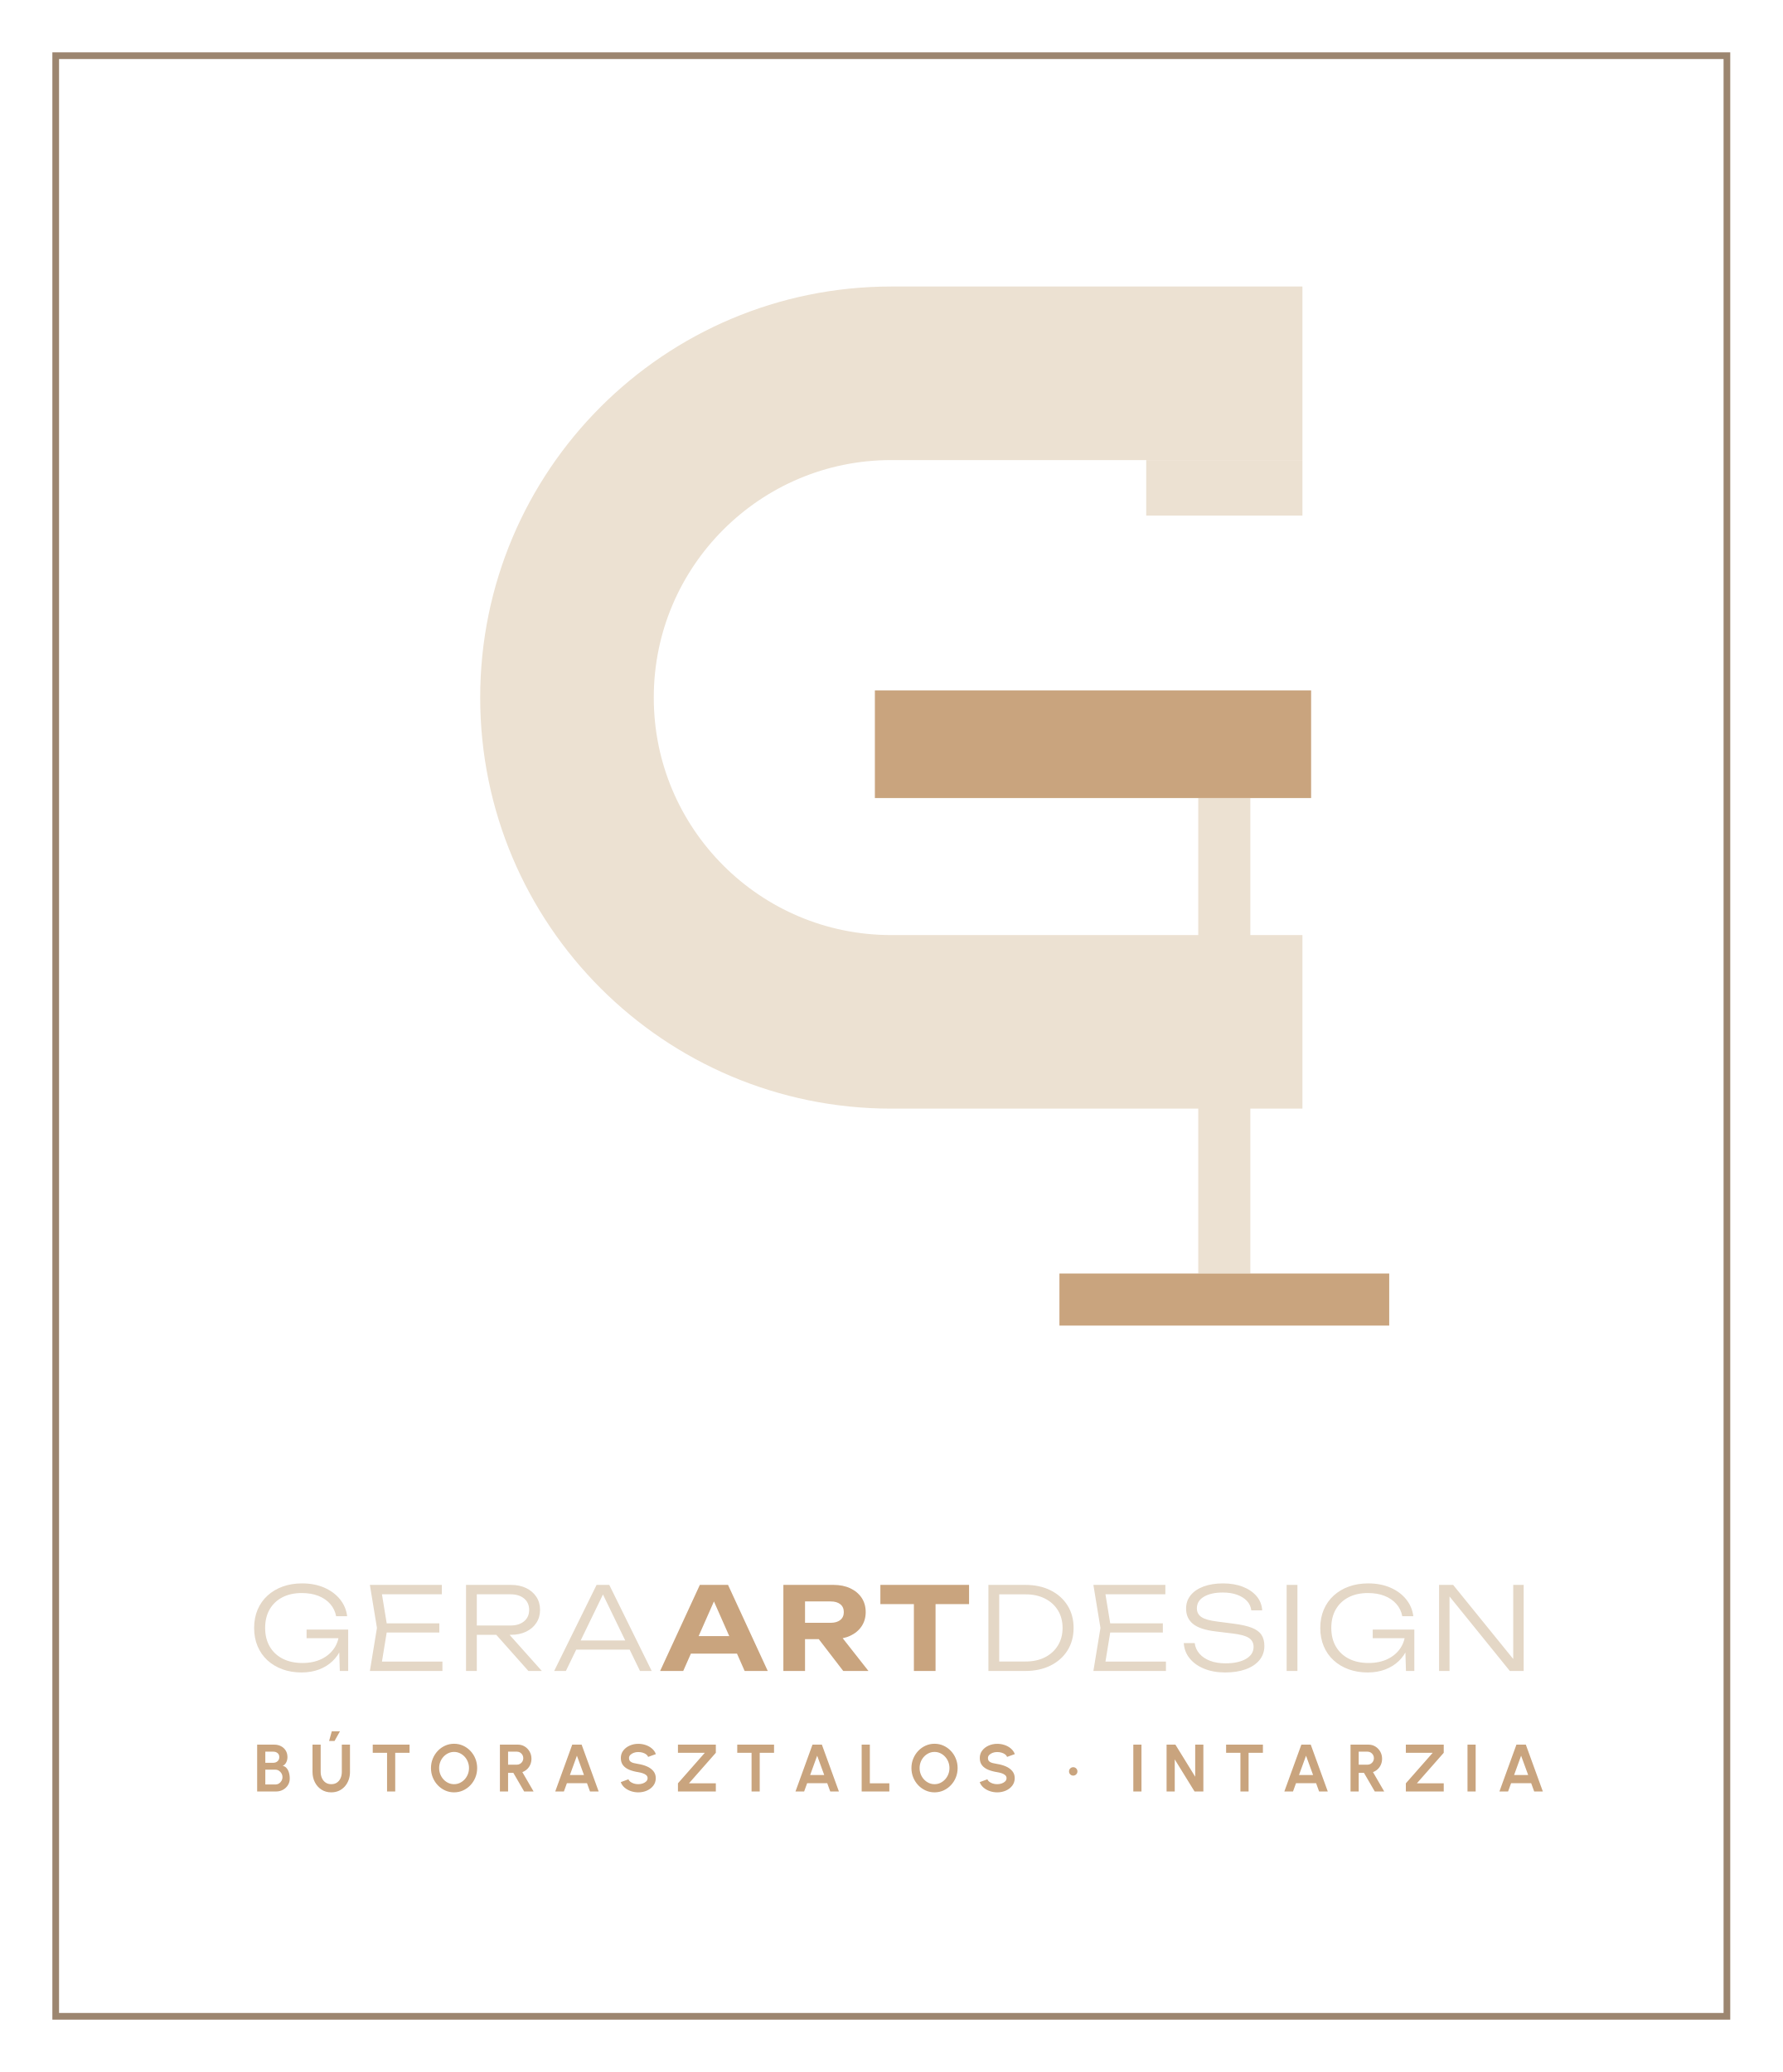
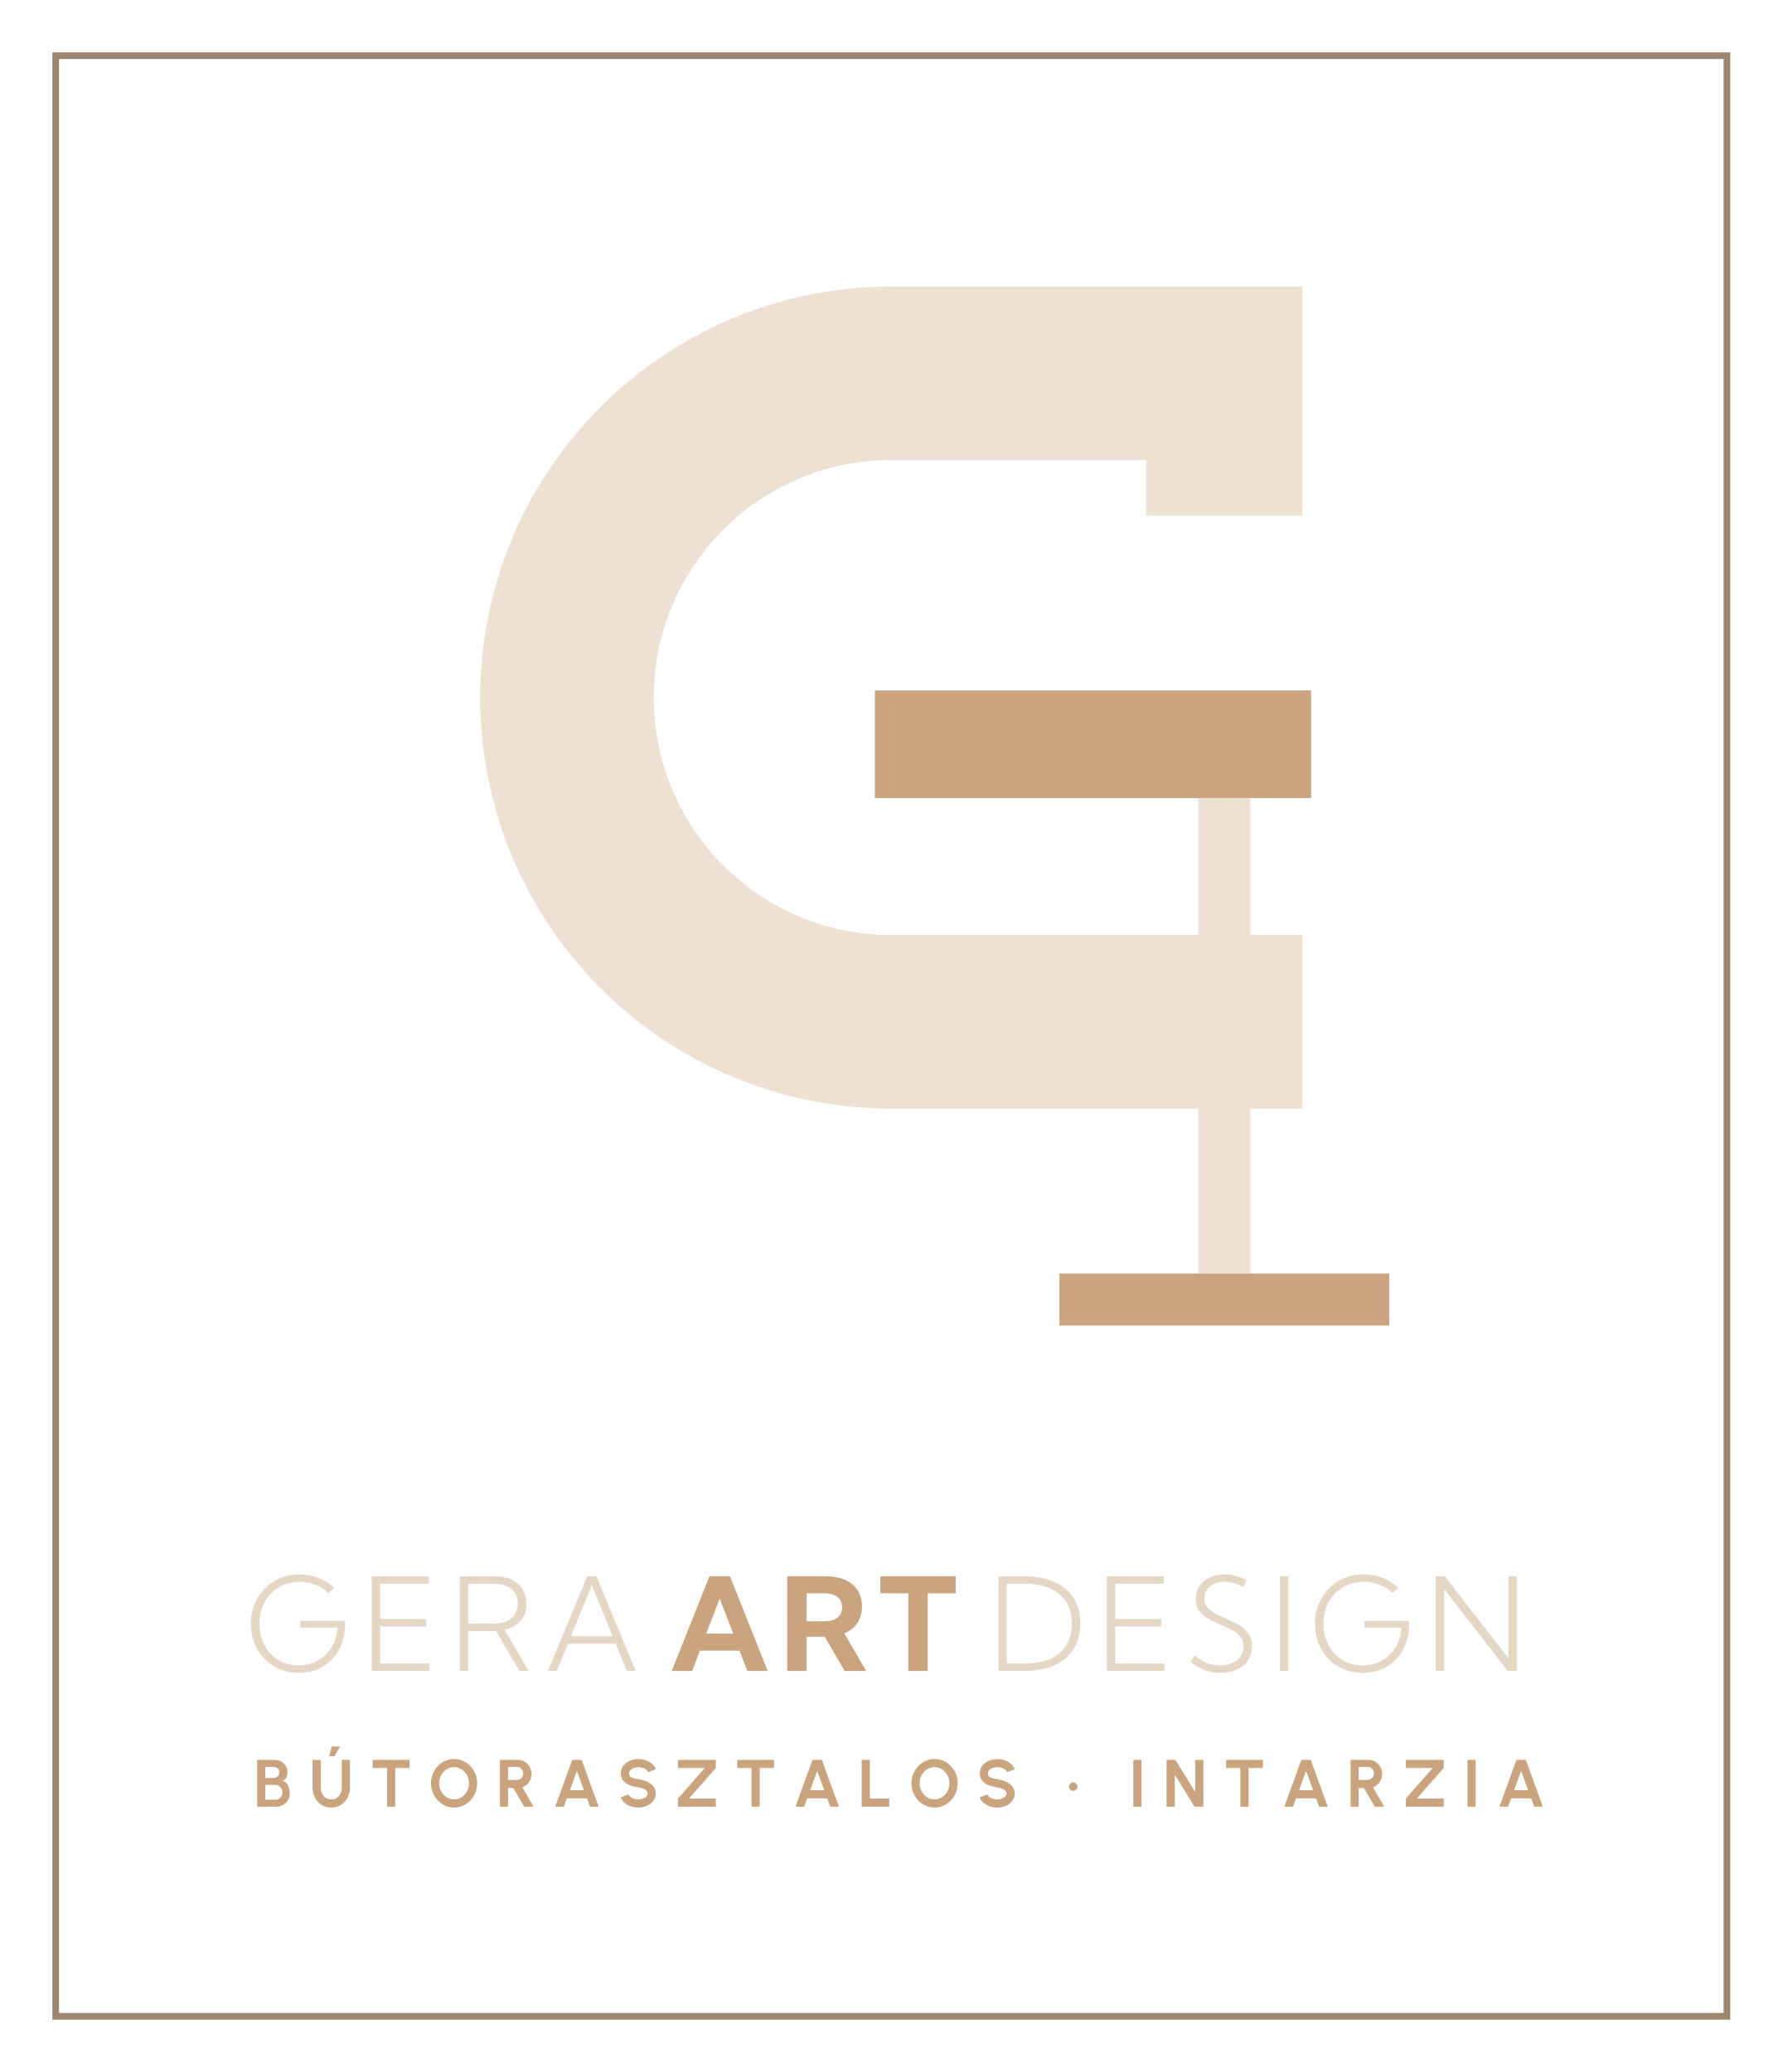
<svg xmlns="http://www.w3.org/2000/svg" viewBox="0 0 320 372" width="320" height="372">
  <rect x="10" y="10" width="300" height="352" fill="none" stroke="#9C8670" stroke-width="1.2" />
  <path d="M233.8 67.02H160A58.22 58.22 0 0 0 160 183.46H233.8" fill="none" stroke="#ECE1D2" stroke-width="31.16" />
  <rect x="205.76" y="82.6" width="28.04" height="9.97" fill="#ECE1D2" />
  <rect x="215.1" y="143.28" width="9.35" height="85.36" fill="#ECE1D2" />
  <rect x="157.05" y="123.96" width="78.31" height="19.32" fill="#C9A47E" />
  <rect x="190.18" y="228.64" width="59.2" height="9.35" fill="#C9A47E" />
-   <path d="M61.793 293.262Q61.783 294.735 61.237 296.008Q60.691 297.28 59.686 298.238Q58.682 299.196 57.275 299.732Q55.869 300.268 54.117 300.268Q52.263 300.268 50.707 299.701Q49.151 299.135 48.008 298.084Q46.864 297.033 46.241 295.559Q45.618 294.086 45.618 292.273Q45.618 290.46 46.246 288.986Q46.875 287.513 48.028 286.462Q49.182 285.411 50.754 284.844Q52.325 284.278 54.21 284.278Q56.477 284.278 58.223 285.045Q59.969 285.813 61.041 287.142Q62.112 288.471 62.319 290.171H60.34Q60.103 288.914 59.284 287.977Q58.465 287.039 57.172 286.524Q55.879 286.009 54.169 286.009Q52.17 286.009 50.697 286.771Q49.224 287.534 48.41 288.935Q47.596 290.336 47.596 292.273Q47.596 294.199 48.42 295.616Q49.244 297.033 50.748 297.8Q52.253 298.568 54.282 298.568Q56.26 298.568 57.734 297.847Q59.207 297.125 60.031 295.863Q60.855 294.601 60.886 292.973ZM55.034 294.117V292.572H62.504V300.0H61L60.804 293.447L61.35 294.117ZM78.865 291.449V293.097H68.325V291.449ZM69.551 292.273 68.366 299.536 67.346 298.31H79.421V300.0H66.398L67.666 292.273L66.398 284.546H79.318V286.235H67.346L68.366 285.02ZM85.005 291.84H91.63Q93.165 291.84 94.077 291.083Q94.989 290.326 94.989 289.038Q94.989 287.74 94.077 286.987Q93.165 286.235 91.63 286.235H84.727L85.593 285.215V300.0H83.656V284.546H91.702Q93.268 284.546 94.443 285.112Q95.617 285.679 96.282 286.689Q96.946 287.698 96.946 289.038Q96.946 290.357 96.282 291.366Q95.617 292.376 94.443 292.943Q93.268 293.509 91.702 293.509H85.005ZM88.426 292.767H90.806L97.266 300.0H94.855ZM102.716 296.167V294.529H113.596V296.167ZM109.372 284.546 116.986 300.0H114.884L107.723 285.205H108.754L101.583 300.0H99.481L107.095 284.546Z" fill="#E4D7C6" />
-   <path d="M122.741 296.882V293.746H133.418V296.882ZM130.69 284.546 137.821 300.0H133.673L127.566 286.169H128.756L122.648 300.0H118.5L125.631 284.546ZM143.318 291.353H149.111Q150.211 291.353 150.842 290.846Q151.473 290.339 151.473 289.434Q151.473 288.518 150.842 288.017Q150.211 287.516 149.111 287.516H142.768L144.513 285.602V300.0H140.624V284.546H149.618Q151.348 284.546 152.648 285.161Q153.948 285.776 154.675 286.867Q155.403 287.959 155.403 289.434Q155.403 290.869 154.675 291.965Q153.948 293.061 152.648 293.671Q151.348 294.282 149.618 294.282H143.318ZM145.811 292.767H150.21L155.896 300.0H151.37ZM164.054 286.266H167.943V300.0H164.054ZM158.037 284.546H173.959V287.993H158.037Z" fill="#C9A47E" />
-   <path d="M184.047 284.546Q186.633 284.546 188.585 285.519Q190.538 286.493 191.63 288.234Q192.722 289.975 192.722 292.273Q192.722 294.57 191.63 296.312Q190.538 298.053 188.585 299.026Q186.633 300.0 184.047 300.0H177.432V284.546ZM179.369 299.485 178.143 298.3H184.14Q186.107 298.3 187.596 297.538Q189.085 296.775 189.914 295.415Q190.744 294.055 190.744 292.273Q190.744 290.47 189.914 289.12Q189.085 287.77 187.596 287.008Q186.107 286.246 184.14 286.246H178.143L179.369 285.061ZM208.743 291.449V293.097H198.203V291.449ZM199.429 292.273 198.244 299.536 197.224 298.31H209.299V300.0H196.276L197.544 292.273L196.276 284.546H209.196V286.235H197.224L198.244 285.02ZM212.503 294.993H214.461Q214.605 296.085 215.326 296.909Q216.048 297.733 217.238 298.182Q218.428 298.63 219.973 298.63Q222.291 298.63 223.661 297.836Q225.032 297.043 225.032 295.673Q225.032 294.622 224.182 294.066Q223.332 293.509 221.199 293.262L218.222 292.901Q215.388 292.561 214.152 291.546Q212.916 290.532 212.916 288.801Q212.916 287.41 213.745 286.395Q214.574 285.38 216.068 284.829Q217.562 284.278 219.551 284.278Q221.56 284.278 223.11 284.886Q224.661 285.494 225.578 286.581Q226.495 287.667 226.577 289.12H224.62Q224.506 288.141 223.842 287.431Q223.177 286.72 222.075 286.318Q220.972 285.916 219.509 285.916Q217.387 285.916 216.12 286.668Q214.852 287.42 214.852 288.749Q214.852 289.78 215.687 290.331Q216.522 290.882 218.52 291.129L221.457 291.51Q223.486 291.768 224.697 292.237Q225.907 292.706 226.438 293.499Q226.969 294.292 226.969 295.508Q226.969 296.971 226.093 298.042Q225.217 299.114 223.636 299.691Q222.054 300.268 219.942 300.268Q217.82 300.268 216.176 299.603Q214.533 298.939 213.565 297.749Q212.596 296.559 212.503 294.993ZM230.966 284.546H232.903V300.0H230.966ZM253.179 293.262Q253.169 294.735 252.623 296.008Q252.077 297.28 251.072 298.238Q250.068 299.196 248.661 299.732Q247.255 300.268 245.504 300.268Q243.649 300.268 242.093 299.701Q240.538 299.135 239.394 298.084Q238.25 297.033 237.627 295.559Q237.004 294.086 237.004 292.273Q237.004 290.46 237.632 288.986Q238.261 287.513 239.415 286.462Q240.568 285.411 242.14 284.844Q243.711 284.278 245.596 284.278Q247.863 284.278 249.609 285.045Q251.356 285.813 252.427 287.142Q253.499 288.471 253.705 290.171H251.726Q251.489 288.914 250.67 287.977Q249.851 287.039 248.558 286.524Q247.265 286.009 245.555 286.009Q243.556 286.009 242.083 286.771Q240.61 287.534 239.796 288.935Q238.982 290.336 238.982 292.273Q238.982 294.199 239.806 295.616Q240.63 297.033 242.134 297.8Q243.639 298.568 245.668 298.568Q247.647 298.568 249.12 297.847Q250.593 297.125 251.417 295.863Q252.242 294.601 252.272 292.973ZM246.42 294.117V292.572H253.89V300.0H252.386L252.19 293.447L252.736 294.117ZM272.6 299.032 271.642 299.093V284.546H273.517V300.0H271.034L259.258 285.452L260.206 285.391V300.0H258.331V284.546H260.855Z" fill="#E4D7C6" />
-   <path d="M46.163 321.636V313.226H49.227Q49.89 313.226 50.429 313.498Q50.968 313.771 51.285 314.278Q51.601 314.785 51.601 315.479Q51.601 315.786 51.51 316.097Q51.419 316.408 51.232 316.658Q51.045 316.907 50.751 317.026Q51.143 317.122 51.39 317.377Q51.637 317.631 51.774 317.969Q51.911 318.306 51.963 318.658Q52.015 319.01 52.015 319.314Q52.015 319.976 51.684 320.501Q51.353 321.026 50.797 321.331Q50.242 321.636 49.568 321.636ZM47.628 320.381H49.42Q49.776 320.381 50.067 320.206Q50.359 320.03 50.533 319.724Q50.707 319.417 50.707 319.028Q50.707 318.692 50.533 318.393Q50.359 318.093 50.067 317.906Q49.776 317.72 49.42 317.72H47.628ZM47.628 316.485H49.061Q49.503 316.485 49.82 316.208Q50.136 315.93 50.136 315.469Q50.136 314.983 49.82 314.736Q49.503 314.488 49.061 314.488H47.628ZM59.466 321.792Q58.457 321.792 57.699 321.3Q56.941 320.807 56.52 319.975Q56.099 319.143 56.099 318.128V313.226H57.565V318.128Q57.565 318.729 57.789 319.229Q58.012 319.729 58.438 320.028Q58.863 320.326 59.466 320.326Q60.08 320.326 60.502 320.029Q60.925 319.731 61.142 319.231Q61.36 318.731 61.36 318.128V313.226H62.826V318.128Q62.826 318.891 62.587 319.554Q62.348 320.218 61.903 320.723Q61.458 321.228 60.841 321.51Q60.223 321.792 59.466 321.792ZM59.079 312.565 59.559 310.835H61.025L60.057 312.565ZM73.518 313.226V314.691H70.947V321.636H69.481V314.691H66.912V313.226ZM81.51 321.792Q80.657 321.792 79.906 321.453Q79.155 321.113 78.585 320.513Q78.014 319.912 77.69 319.122Q77.365 318.332 77.365 317.431Q77.365 316.53 77.69 315.74Q78.014 314.95 78.585 314.349Q79.155 313.748 79.906 313.409Q80.657 313.069 81.51 313.069Q82.369 313.069 83.12 313.409Q83.871 313.748 84.442 314.349Q85.013 314.95 85.334 315.74Q85.655 316.53 85.655 317.431Q85.655 318.332 85.334 319.122Q85.013 319.912 84.442 320.513Q83.871 321.113 83.12 321.453Q82.369 321.792 81.51 321.792ZM81.51 320.326Q82.064 320.326 82.549 320.098Q83.033 319.869 83.403 319.47Q83.773 319.072 83.981 318.548Q84.19 318.025 84.19 317.431Q84.19 316.835 83.98 316.31Q83.771 315.786 83.401 315.388Q83.031 314.99 82.547 314.763Q82.062 314.535 81.51 314.535Q80.956 314.535 80.472 314.764Q79.987 314.992 79.617 315.391Q79.248 315.79 79.039 316.313Q78.831 316.837 78.831 317.431Q78.831 318.029 79.04 318.552Q79.25 319.076 79.62 319.475Q79.989 319.873 80.474 320.1Q80.958 320.326 81.51 320.326ZM89.74 321.636V313.226H92.965Q93.649 313.226 94.202 313.567Q94.754 313.908 95.078 314.483Q95.403 315.058 95.403 315.757Q95.403 316.325 95.197 316.804Q94.992 317.283 94.623 317.631Q94.253 317.979 93.769 318.158L95.785 321.636H94.093L92.151 318.29H91.206V321.636ZM91.206 316.824H92.799Q93.111 316.824 93.369 316.668Q93.627 316.511 93.782 316.247Q93.937 315.982 93.937 315.656Q93.937 315.33 93.782 315.066Q93.627 314.802 93.369 314.645Q93.111 314.488 92.799 314.488H91.206ZM102.724 313.226H104.41L107.466 321.636H105.911L105.37 320.146H101.767L101.226 321.636H99.671ZM102.304 318.68H104.831L103.563 315.212ZM114.581 321.792Q113.884 321.792 113.243 321.572Q112.602 321.352 112.121 320.94Q111.641 320.528 111.433 319.956L112.81 319.447Q112.895 319.691 113.153 319.89Q113.41 320.089 113.782 320.208Q114.154 320.326 114.581 320.326Q115.017 320.326 115.398 320.191Q115.78 320.055 116.016 319.813Q116.252 319.571 116.252 319.247Q116.252 318.917 116.006 318.702Q115.76 318.488 115.375 318.361Q114.991 318.235 114.581 318.17Q113.687 318.032 112.977 317.744Q112.268 317.456 111.858 316.944Q111.448 316.431 111.448 315.625Q111.448 314.859 111.884 314.287Q112.32 313.716 113.035 313.398Q113.75 313.08 114.581 313.08Q115.271 313.08 115.913 313.298Q116.555 313.516 117.039 313.93Q117.522 314.344 117.733 314.928L116.352 315.427Q116.266 315.181 116.009 314.984Q115.751 314.787 115.38 314.672Q115.009 314.556 114.581 314.556Q114.154 314.55 113.774 314.688Q113.394 314.827 113.154 315.069Q112.914 315.311 112.914 315.625Q112.914 316.025 113.139 316.231Q113.363 316.436 113.741 316.529Q114.118 316.623 114.581 316.698Q115.425 316.828 116.139 317.141Q116.853 317.454 117.286 317.975Q117.718 318.495 117.718 319.247Q117.718 320.011 117.284 320.584Q116.849 321.157 116.136 321.474Q115.423 321.792 114.581 321.792ZM121.7 321.636V320.17L126.522 314.691H121.7V313.226H128.5V314.691L123.678 320.17H128.5V321.636ZM138.951 313.226V314.691H136.38V321.636H134.914V314.691H132.345V313.226ZM145.852 313.226H147.537L150.593 321.636H149.038L148.497 320.146H144.894L144.353 321.636H142.798ZM145.431 318.68H147.958L146.691 315.212ZM154.68 321.636V313.226H156.146V320.17H159.646V321.636ZM167.759 321.792Q166.906 321.792 166.155 321.453Q165.404 321.113 164.833 320.513Q164.262 319.912 163.938 319.122Q163.613 318.332 163.613 317.431Q163.613 316.53 163.938 315.74Q164.262 314.95 164.833 314.349Q165.404 313.748 166.155 313.409Q166.906 313.069 167.759 313.069Q168.618 313.069 169.369 313.409Q170.119 313.748 170.69 314.349Q171.261 314.95 171.582 315.74Q171.904 316.53 171.904 317.431Q171.904 318.332 171.582 319.122Q171.261 319.912 170.69 320.513Q170.119 321.113 169.369 321.453Q168.618 321.792 167.759 321.792ZM167.759 320.326Q168.313 320.326 168.797 320.098Q169.282 319.869 169.651 319.47Q170.021 319.072 170.229 318.548Q170.438 318.025 170.438 317.431Q170.438 316.835 170.228 316.31Q170.019 315.786 169.649 315.388Q169.28 314.99 168.795 314.763Q168.311 314.535 167.759 314.535Q167.204 314.535 166.72 314.764Q166.235 314.992 165.866 315.391Q165.496 315.79 165.288 316.313Q165.079 316.837 165.079 317.431Q165.079 318.029 165.289 318.552Q165.498 319.076 165.868 319.475Q166.238 319.873 166.722 320.1Q167.206 320.326 167.759 320.326ZM179.016 321.792Q178.32 321.792 177.678 321.572Q177.037 321.352 176.557 320.94Q176.076 320.528 175.869 319.956L177.245 319.447Q177.33 319.691 177.588 319.89Q177.846 320.089 178.218 320.208Q178.59 320.326 179.016 320.326Q179.452 320.326 179.834 320.191Q180.215 320.055 180.451 319.813Q180.687 319.571 180.687 319.247Q180.687 318.917 180.441 318.702Q180.195 318.488 179.811 318.361Q179.426 318.235 179.016 318.17Q178.122 318.032 177.413 317.744Q176.704 317.456 176.293 316.944Q175.883 316.431 175.883 315.625Q175.883 314.859 176.319 314.287Q176.756 313.716 177.471 313.398Q178.186 313.08 179.016 313.08Q179.706 313.08 180.348 313.298Q180.991 313.516 181.474 313.93Q181.958 314.344 182.168 314.928L180.787 315.427Q180.702 315.181 180.444 314.984Q180.186 314.787 179.815 314.672Q179.444 314.556 179.016 314.556Q178.59 314.55 178.21 314.688Q177.829 314.827 177.589 315.069Q177.349 315.311 177.349 315.625Q177.349 316.025 177.574 316.231Q177.799 316.436 178.176 316.529Q178.554 316.623 179.016 316.698Q179.86 316.828 180.574 317.141Q181.289 317.454 181.721 317.975Q182.153 318.495 182.153 319.247Q182.153 320.011 181.719 320.584Q181.285 321.157 180.572 321.474Q179.858 321.792 179.016 321.792ZM192.654 318.786Q192.339 318.786 192.121 318.566Q191.902 318.347 191.902 318.029Q191.902 317.72 192.121 317.499Q192.339 317.278 192.654 317.278Q192.968 317.278 193.189 317.499Q193.41 317.72 193.41 318.029Q193.41 318.347 193.189 318.566Q192.968 318.786 192.654 318.786ZM203.443 321.636V313.226H204.908V321.636ZM209.414 321.636V313.226H210.999L214.552 318.988V313.226H216.018V321.636H214.435L210.88 315.874V321.636ZM226.707 313.226V314.691H224.136V321.636H222.67V314.691H220.101V313.226ZM233.608 313.226H235.294L238.35 321.636H236.794L236.253 320.146H232.651L232.109 321.636H230.554ZM233.187 318.68H235.714L234.447 315.212ZM242.437 321.636V313.226H245.661Q246.346 313.226 246.898 313.567Q247.45 313.908 247.775 314.483Q248.099 315.058 248.099 315.757Q248.099 316.325 247.893 316.804Q247.688 317.283 247.319 317.631Q246.95 317.979 246.466 318.158L248.481 321.636H246.789L244.847 318.29H243.902V321.636ZM243.902 316.824H245.495Q245.807 316.824 246.065 316.668Q246.323 316.511 246.478 316.247Q246.633 315.982 246.633 315.656Q246.633 315.33 246.478 315.066Q246.323 314.802 246.065 314.645Q245.807 314.488 245.495 314.488H243.902ZM252.367 321.636V320.17L257.189 314.691H252.367V313.226H259.167V314.691L254.345 320.17H259.167V321.636ZM263.433 321.636V313.226H264.898V321.636ZM272.217 313.226H273.903L276.959 321.636H275.404L274.863 320.146H271.26L270.719 321.636H269.164ZM271.797 318.68H274.324L273.056 315.212Z" fill="#C9A47E" />
+   <path d="M58.973 286.005Q57.972 285.031 56.635 284.515Q55.298 283.999 53.794 283.999Q52.219 283.999 50.895 284.551Q49.572 285.102 48.603 286.111Q47.634 287.119 47.101 288.493Q46.569 289.866 46.569 291.509Q46.569 293.133 47.09 294.504Q47.611 295.875 48.554 296.884Q49.496 297.892 50.782 298.448Q52.068 299.003 53.602 299.003Q55.049 299.003 56.282 298.504Q57.515 298.006 58.45 297.097Q59.385 296.189 59.94 294.94Q60.495 293.692 60.578 292.2H53.93V290.991H61.927L61.969 291.531Q61.969 293.469 61.358 295.08Q60.748 296.691 59.634 297.872Q58.52 299.052 56.996 299.696Q55.472 300.34 53.643 300.34Q51.785 300.34 50.214 299.681Q48.642 299.022 47.481 297.834Q46.319 296.646 45.679 295.042Q45.039 293.439 45.039 291.543Q45.039 289.631 45.692 288.009Q46.346 286.387 47.524 285.187Q48.703 283.988 50.301 283.325Q51.898 282.662 53.783 282.662Q55.562 282.662 57.152 283.272Q58.743 283.882 59.974 285.031ZM66.73 300.0V283.002H76.959V284.339H68.226V290.67H76.494V292.007H68.226V298.663H77.072V300.0ZM94.922 300.0H93.252L89.022 292.827H84.054V300.0H82.559V283.002H88.818Q90.563 283.002 91.83 283.603Q93.097 284.203 93.789 285.303Q94.48 286.402 94.48 287.916Q94.48 289.767 93.449 290.997Q92.417 292.226 90.597 292.627ZM84.054 291.49H88.734Q90.684 291.49 91.817 290.53Q92.95 289.571 92.95 287.916Q92.95 286.258 91.822 285.299Q90.695 284.339 88.734 284.339H84.054ZM99.944 300.0H98.365L105.413 283.002H107.071L114.112 300.0H112.533L110.52 295.097H101.953ZM102.49 293.76H109.987L106.237 284.611Z" fill="#E4D7C6" />
+   <path d="M124.241 300.0H120.581L127.358 283.002H131.045L137.81 300.0H134.15L132.751 296.349H125.64ZM126.777 293.296H131.621L129.196 286.991ZM155.486 300.0H151.619L148.052 293.863H144.807V300.0H141.317V283.002H148.206Q150.262 283.002 151.719 283.648Q153.176 284.294 153.955 285.51Q154.733 286.726 154.733 288.432Q154.733 290.175 153.911 291.404Q153.088 292.632 151.567 293.244ZM144.807 291.082H147.946Q149.494 291.082 150.329 290.43Q151.164 289.779 151.164 288.568Q151.164 287.358 150.331 286.707Q149.498 286.055 147.946 286.055H144.807ZM166.544 300.0H163.054V286.055H158.041V283.002H171.557V286.055H166.544Z" fill="#C9A47E" />
+   <path d="M179.226 300.0V283.002H183.898Q187.041 283.002 189.286 284.016Q191.532 285.031 192.731 286.932Q193.931 288.834 193.931 291.501Q193.931 294.157 192.731 296.064Q191.532 297.972 189.286 298.986Q187.041 300.0 183.898 300.0ZM180.721 298.663H183.977Q186.64 298.663 188.523 297.815Q190.406 296.967 191.404 295.363Q192.401 293.76 192.401 291.501Q192.401 289.239 191.404 287.637Q190.406 286.035 188.523 285.187Q186.64 284.339 183.977 284.339H180.721ZM198.692 300.0V283.002H208.921V284.339H200.188V290.67H208.456V292.007H200.188V298.663H209.034V300.0ZM213.727 298.402 214.464 297.25Q215.182 297.839 215.922 298.234Q216.662 298.629 217.442 298.823Q218.222 299.018 219.031 299.018Q220.273 299.018 221.216 298.582Q222.158 298.145 222.689 297.373Q223.22 296.6 223.22 295.596Q223.22 294.515 222.638 293.818Q222.056 293.122 221.138 292.64Q220.221 292.158 219.193 291.732Q218.366 291.38 217.558 290.987Q216.749 290.595 216.094 290.075Q215.439 289.556 215.049 288.827Q214.66 288.098 214.66 287.07Q214.66 285.767 215.314 284.774Q215.967 283.78 217.133 283.225Q218.298 282.67 219.82 282.67Q220.844 282.67 221.858 282.932Q222.872 283.195 223.805 283.701L223.174 284.936Q222.385 284.483 221.528 284.241Q220.67 283.999 219.832 283.999Q218.755 283.999 217.937 284.373Q217.119 284.747 216.655 285.414Q216.19 286.081 216.19 286.965Q216.19 287.935 216.736 288.581Q217.282 289.227 218.149 289.686Q219.016 290.145 219.983 290.568Q220.851 290.946 221.698 291.365Q222.544 291.784 223.233 292.345Q223.922 292.906 224.336 293.686Q224.75 294.466 224.75 295.573Q224.75 296.99 224.039 298.064Q223.329 299.139 222.058 299.739Q220.787 300.34 219.099 300.34Q217.626 300.34 216.271 299.851Q214.917 299.362 213.727 298.402ZM229.783 300.0V283.002H231.279V300.0ZM249.978 286.005Q248.977 285.031 247.64 284.515Q246.303 283.999 244.8 283.999Q243.224 283.999 241.9 284.551Q240.577 285.102 239.608 286.111Q238.639 287.119 238.106 288.493Q237.574 289.866 237.574 291.509Q237.574 293.133 238.095 294.504Q238.616 295.875 239.559 296.884Q240.501 297.892 241.787 298.448Q243.073 299.003 244.607 299.003Q246.054 299.003 247.287 298.504Q248.52 298.006 249.455 297.097Q250.39 296.189 250.945 294.94Q251.5 293.692 251.583 292.2H244.935V290.991H252.932L252.974 291.531Q252.974 293.469 252.364 295.08Q251.753 296.691 250.639 297.872Q249.525 299.052 248.001 299.696Q246.477 300.34 244.648 300.34Q242.79 300.34 241.219 299.681Q239.647 299.022 238.486 297.834Q237.324 296.646 236.684 295.042Q236.044 293.439 236.044 291.543Q236.044 289.631 236.697 288.009Q237.351 286.387 238.529 285.187Q239.708 283.988 241.306 283.325Q242.903 282.662 244.788 282.662Q246.567 282.662 248.158 283.272Q249.748 283.882 250.979 285.031ZM272.274 300.0H270.653L259.231 285.291V300.0H257.735V283.002H259.355L270.778 297.711V283.002H272.274Z" fill="#E4D7C6" />
+   <path d="M46.163 324.368V315.958H49.227Q49.89 315.958 50.429 316.23Q50.968 316.503 51.285 317.01Q51.601 317.517 51.601 318.211Q51.601 318.518 51.51 318.829Q51.419 319.14 51.232 319.39Q51.045 319.639 50.751 319.758Q51.143 319.854 51.39 320.109Q51.637 320.363 51.774 320.7Q51.911 321.037 51.963 321.39Q52.015 321.742 52.015 322.046Q52.015 322.708 51.684 323.233Q51.353 323.758 50.797 324.063Q50.242 324.368 49.568 324.368ZM47.628 323.113H49.42Q49.776 323.113 50.067 322.938Q50.359 322.762 50.533 322.456Q50.707 322.149 50.707 321.76Q50.707 321.424 50.533 321.125Q50.359 320.825 50.067 320.638Q49.776 320.451 49.42 320.451H47.628ZM47.628 319.217H49.061Q49.503 319.217 49.82 318.94Q50.136 318.662 50.136 318.201Q50.136 317.715 49.82 317.468Q49.503 317.22 49.061 317.22H47.628ZM59.466 324.524Q58.457 324.524 57.699 324.032Q56.941 323.539 56.52 322.707Q56.099 321.875 56.099 320.86V315.958H57.565V320.86Q57.565 321.461 57.789 321.961Q58.012 322.461 58.438 322.76Q58.863 323.058 59.466 323.058Q60.08 323.058 60.502 322.761Q60.925 322.463 61.142 321.963Q61.36 321.463 61.36 320.86V315.958H62.826V320.86Q62.826 321.623 62.587 322.286Q62.348 322.95 61.903 323.455Q61.458 323.959 60.841 324.242Q60.223 324.524 59.466 324.524ZM59.079 315.297 59.559 313.567H61.025L60.057 315.297ZM73.518 315.958V317.423H70.947V324.368H69.481V317.423H66.912V315.958ZM81.51 324.524Q80.657 324.524 79.906 324.185Q79.155 323.845 78.585 323.245Q78.014 322.644 77.69 321.854Q77.365 321.064 77.365 320.163Q77.365 319.262 77.69 318.472Q78.014 317.682 78.585 317.081Q79.155 316.48 79.906 316.141Q80.657 315.801 81.51 315.801Q82.369 315.801 83.12 316.141Q83.871 316.48 84.442 317.081Q85.013 317.682 85.334 318.472Q85.655 319.262 85.655 320.163Q85.655 321.064 85.334 321.854Q85.013 322.644 84.442 323.245Q83.871 323.845 83.12 324.185Q82.369 324.524 81.51 324.524ZM81.51 323.058Q82.064 323.058 82.549 322.83Q83.033 322.601 83.403 322.202Q83.773 321.804 83.981 321.28Q84.19 320.757 84.19 320.163Q84.19 319.567 83.98 319.042Q83.771 318.518 83.401 318.12Q83.031 317.722 82.547 317.495Q82.062 317.267 81.51 317.267Q80.956 317.267 80.472 317.496Q79.987 317.724 79.617 318.123Q79.248 318.522 79.039 319.045Q78.831 319.569 78.831 320.163Q78.831 320.761 79.04 321.284Q79.25 321.808 79.62 322.207Q79.989 322.605 80.474 322.832Q80.958 323.058 81.51 323.058ZM89.74 324.368V315.958H92.965Q93.649 315.958 94.202 316.299Q94.754 316.64 95.078 317.215Q95.403 317.79 95.403 318.489Q95.403 319.057 95.197 319.536Q94.992 320.015 94.623 320.363Q94.253 320.711 93.769 320.89L95.785 324.368H94.093L92.151 321.022H91.206V324.368ZM91.206 319.556H92.799Q93.111 319.556 93.369 319.4Q93.627 319.243 93.782 318.979Q93.937 318.714 93.937 318.388Q93.937 318.062 93.782 317.798Q93.627 317.534 93.369 317.377Q93.111 317.22 92.799 317.22H91.206ZM102.724 315.958H104.41L107.466 324.368H105.911L105.37 322.878H101.767L101.226 324.368H99.671ZM102.304 321.412H104.831L103.563 317.944ZM114.581 324.524Q113.884 324.524 113.243 324.304Q112.602 324.084 112.121 323.672Q111.641 323.26 111.433 322.688L112.81 322.179Q112.895 322.423 113.153 322.622Q113.41 322.821 113.782 322.94Q114.154 323.058 114.581 323.058Q115.017 323.058 115.398 322.923Q115.78 322.787 116.016 322.545Q116.252 322.303 116.252 321.979Q116.252 321.649 116.006 321.434Q115.76 321.22 115.375 321.093Q114.991 320.967 114.581 320.902Q113.687 320.764 112.977 320.476Q112.268 320.188 111.858 319.676Q111.448 319.163 111.448 318.357Q111.448 317.591 111.884 317.019Q112.32 316.448 113.035 316.13Q113.75 315.812 114.581 315.812Q115.271 315.812 115.913 316.03Q116.555 316.248 117.039 316.662Q117.522 317.076 117.733 317.66L116.352 318.159Q116.266 317.913 116.009 317.716Q115.751 317.519 115.38 317.403Q115.009 317.288 114.581 317.288Q114.154 317.282 113.774 317.42Q113.394 317.559 113.154 317.801Q112.914 318.043 112.914 318.357Q112.914 318.757 113.139 318.963Q113.363 319.168 113.741 319.261Q114.118 319.355 114.581 319.43Q115.425 319.56 116.139 319.873Q116.853 320.186 117.286 320.707Q117.718 321.227 117.718 321.979Q117.718 322.743 117.284 323.316Q116.849 323.889 116.136 324.206Q115.423 324.524 114.581 324.524ZM121.7 324.368V322.902L126.522 317.423H121.7V315.958H128.5V317.423L123.678 322.902H128.5V324.368ZM138.951 315.958V317.423H136.38V324.368H134.914V317.423H132.345V315.958ZM145.852 315.958H147.537L150.593 324.368H149.038L148.497 322.878H144.894L144.353 324.368H142.798ZM145.431 321.412H147.958L146.691 317.944ZM154.68 324.368V315.958H156.146V322.902H159.646V324.368ZM167.759 324.524Q166.906 324.524 166.155 324.185Q165.404 323.845 164.833 323.245Q164.262 322.644 163.938 321.854Q163.613 321.064 163.613 320.163Q163.613 319.262 163.938 318.472Q164.262 317.682 164.833 317.081Q165.404 316.48 166.155 316.141Q166.906 315.801 167.759 315.801Q168.618 315.801 169.369 316.141Q170.119 316.48 170.69 317.081Q171.261 317.682 171.582 318.472Q171.904 319.262 171.904 320.163Q171.904 321.064 171.582 321.854Q171.261 322.644 170.69 323.245Q170.119 323.845 169.369 324.185Q168.618 324.524 167.759 324.524ZM167.759 323.058Q168.313 323.058 168.797 322.83Q169.282 322.601 169.651 322.202Q170.021 321.804 170.229 321.28Q170.438 320.757 170.438 320.163Q170.438 319.567 170.228 319.042Q170.019 318.518 169.649 318.12Q169.28 317.722 168.795 317.495Q168.311 317.267 167.759 317.267Q167.204 317.267 166.72 317.496Q166.235 317.724 165.866 318.123Q165.496 318.522 165.288 319.045Q165.079 319.569 165.079 320.163Q165.079 320.761 165.289 321.284Q165.498 321.808 165.868 322.207Q166.238 322.605 166.722 322.832Q167.206 323.058 167.759 323.058ZM179.016 324.524Q178.32 324.524 177.678 324.304Q177.037 324.084 176.557 323.672Q176.076 323.26 175.869 322.688L177.245 322.179Q177.33 322.423 177.588 322.622Q177.846 322.821 178.218 322.94Q178.59 323.058 179.016 323.058Q179.452 323.058 179.834 322.923Q180.215 322.787 180.451 322.545Q180.687 322.303 180.687 321.979Q180.687 321.649 180.441 321.434Q180.195 321.22 179.811 321.093Q179.426 320.967 179.016 320.902Q178.122 320.764 177.413 320.476Q176.704 320.188 176.293 319.676Q175.883 319.163 175.883 318.357Q175.883 317.591 176.319 317.019Q176.756 316.448 177.471 316.13Q178.186 315.812 179.016 315.812Q179.706 315.812 180.348 316.03Q180.991 316.248 181.474 316.662Q181.958 317.076 182.168 317.66L180.787 318.159Q180.702 317.913 180.444 317.716Q180.186 317.519 179.815 317.403Q179.444 317.288 179.016 317.288Q178.59 317.282 178.21 317.42Q177.829 317.559 177.589 317.801Q177.349 318.043 177.349 318.357Q177.349 318.757 177.574 318.963Q177.799 319.168 178.176 319.261Q178.554 319.355 179.016 319.43Q179.86 319.56 180.574 319.873Q181.289 320.186 181.721 320.707Q182.153 321.227 182.153 321.979Q182.153 322.743 181.719 323.316Q181.285 323.889 180.572 324.206Q179.858 324.524 179.016 324.524ZM192.654 321.517Q192.339 321.517 192.121 321.298Q191.902 321.079 191.902 320.761Q191.902 320.452 192.121 320.231Q192.339 320.01 192.654 320.01Q192.968 320.01 193.189 320.231Q193.41 320.452 193.41 320.761Q193.41 321.079 193.189 321.298Q192.968 321.517 192.654 321.517ZM203.443 324.368V315.958H204.908V324.368ZM209.414 324.368V315.958H210.999L214.552 321.72V315.958H216.018V324.368H214.435L210.88 318.606V324.368ZM226.707 315.958V317.423H224.136V324.368H222.67V317.423H220.101V315.958ZM233.608 315.958H235.294L238.35 324.368H236.794L236.253 322.878H232.651L232.109 324.368H230.554ZM233.187 321.412H235.714L234.447 317.944ZM242.437 324.368V315.958H245.661Q246.346 315.958 246.898 316.299Q247.45 316.64 247.775 317.215Q248.099 317.79 248.099 318.489Q248.099 319.057 247.893 319.536Q247.688 320.015 247.319 320.363Q246.95 320.711 246.466 320.89L248.481 324.368H246.789L244.847 321.022H243.902V324.368ZM243.902 319.556H245.495Q245.807 319.556 246.065 319.4Q246.323 319.243 246.478 318.979Q246.633 318.714 246.633 318.388Q246.633 318.062 246.478 317.798Q246.323 317.534 246.065 317.377Q245.807 317.22 245.495 317.22H243.902ZM252.367 324.368V322.902L257.189 317.423H252.367V315.958H259.167V317.423L254.345 322.902H259.167V324.368ZM263.433 324.368V315.958H264.898V324.368ZM272.217 315.958H273.903L276.959 324.368H275.404L274.863 322.878H271.26L270.719 324.368H269.164ZM271.797 321.412H274.324L273.056 317.944Z" fill="#C9A47E" />
</svg>
